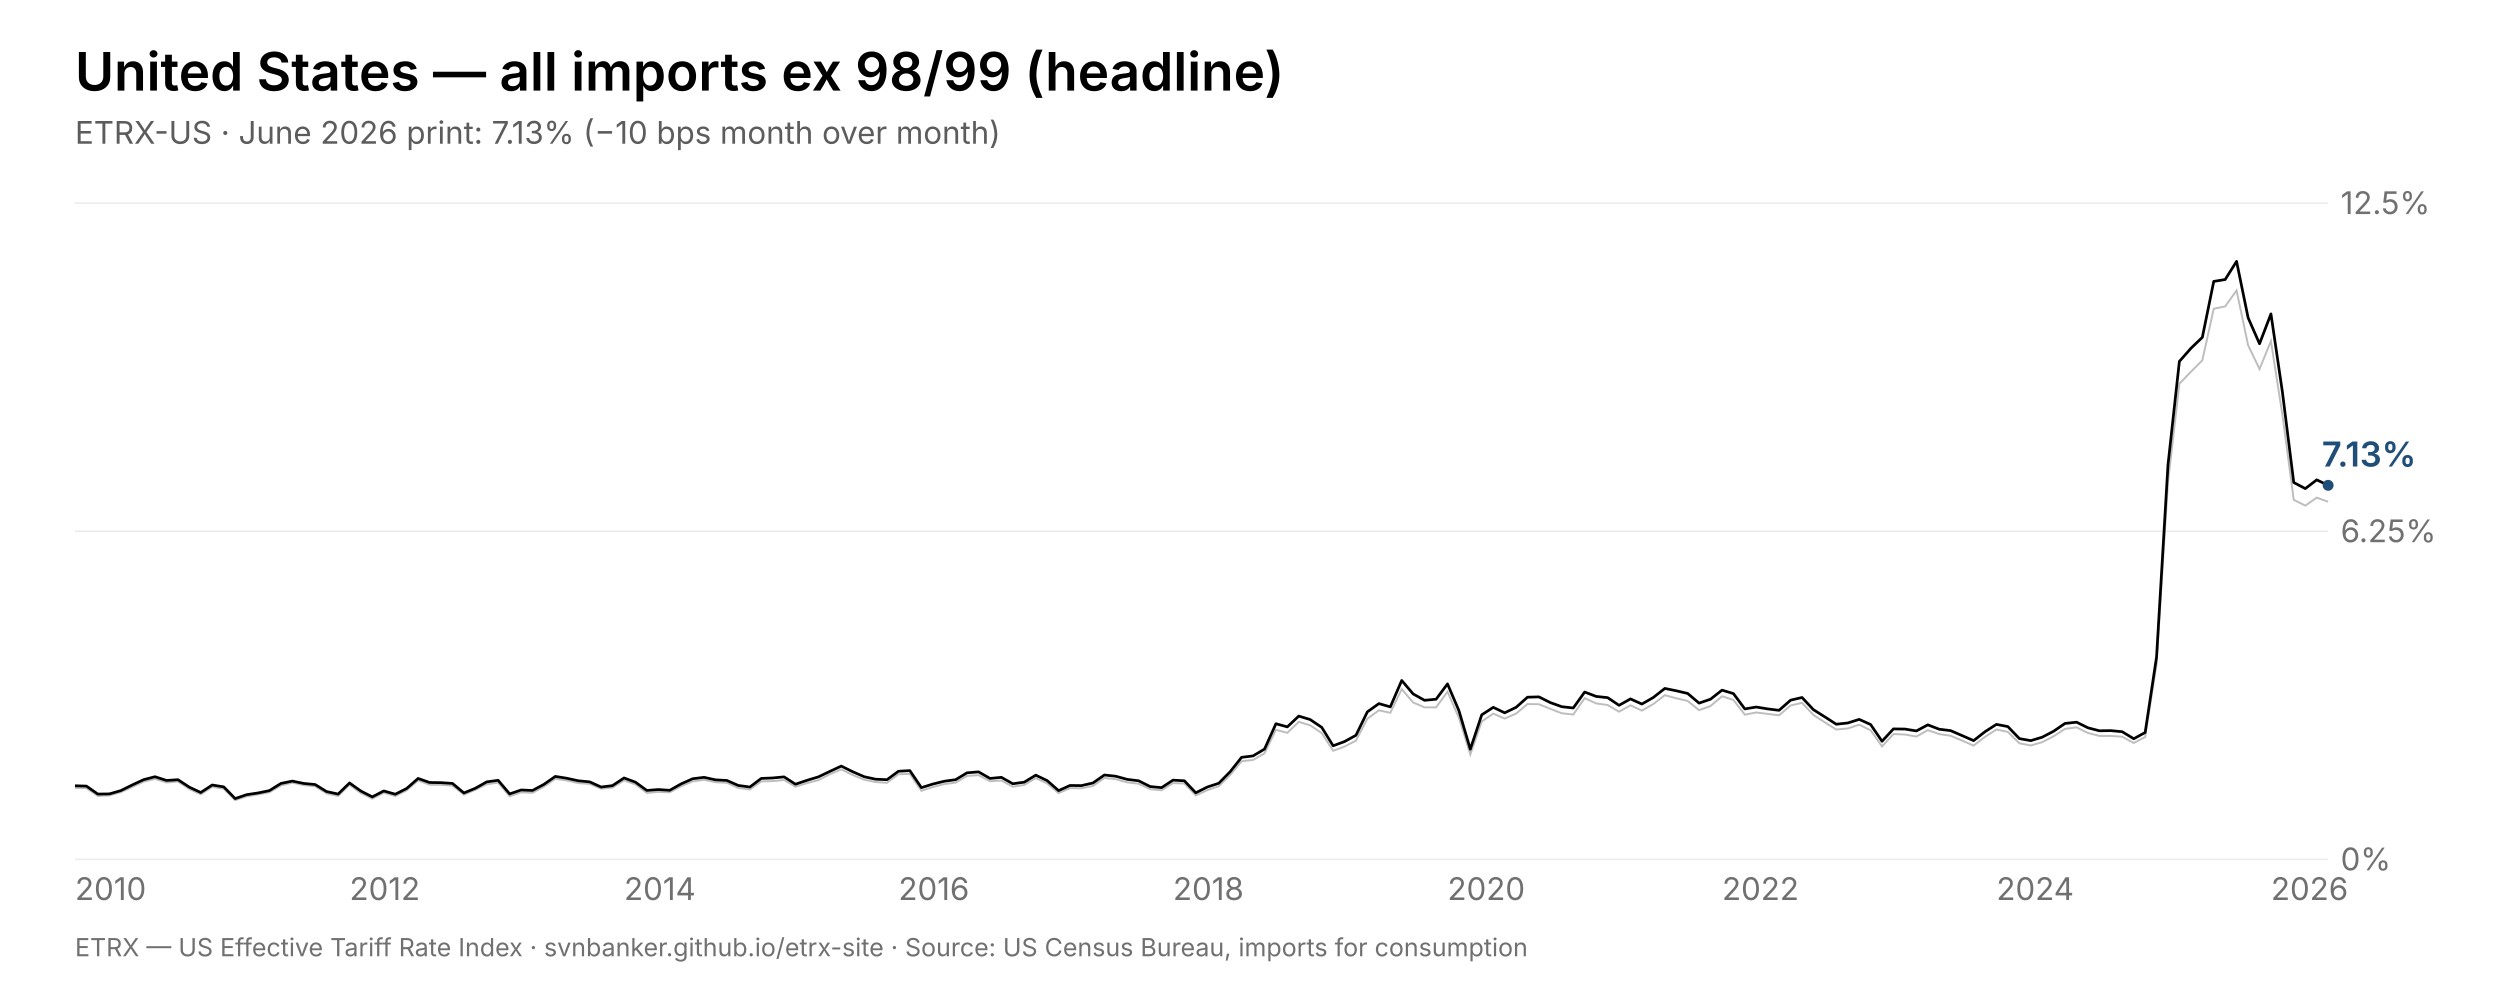
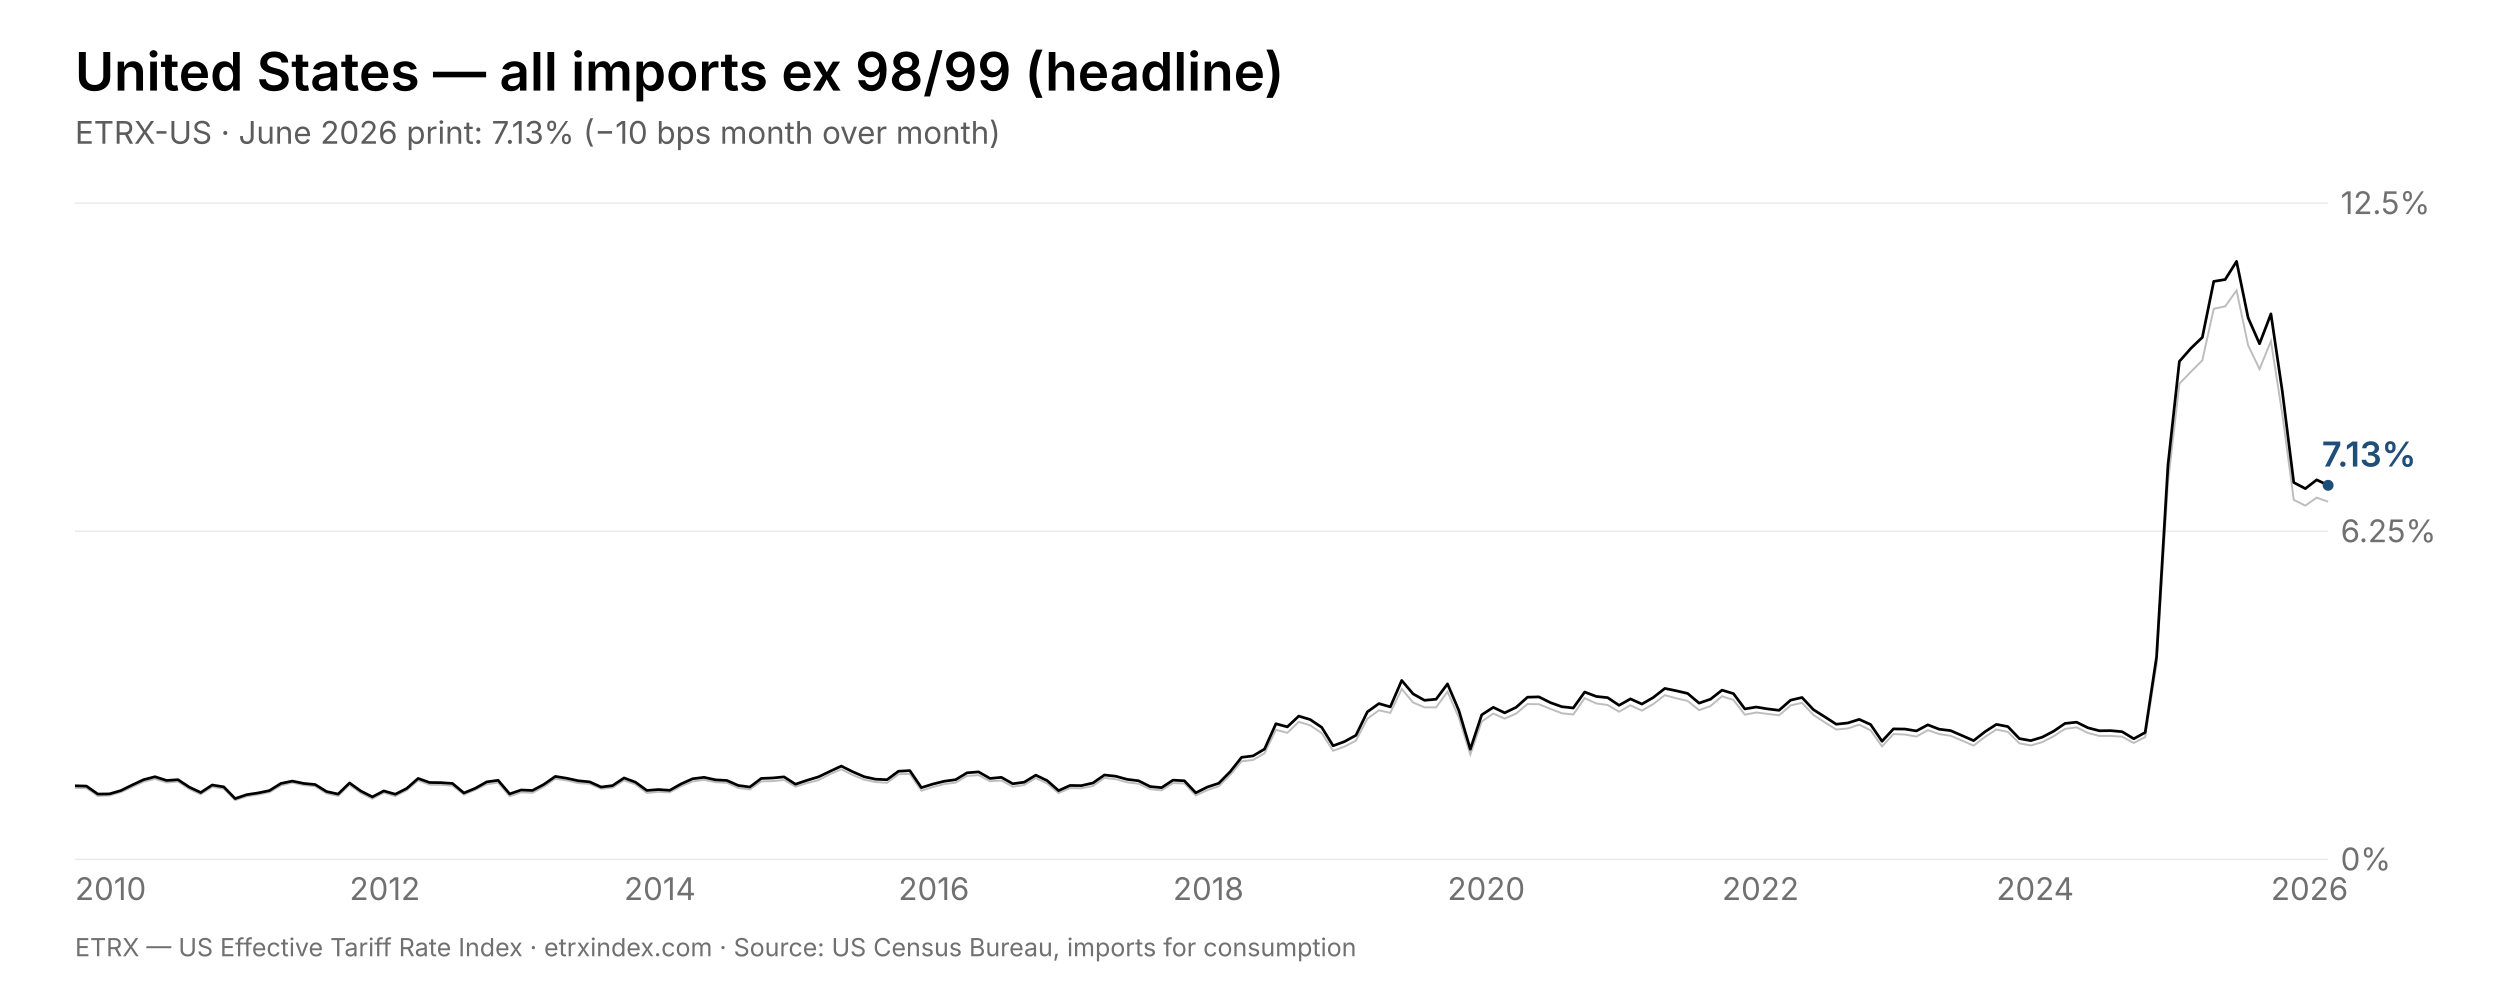
<svg xmlns="http://www.w3.org/2000/svg" viewBox="0 0 1600 640" width="1600" height="640" font-family="Inter, Helvetica, Arial, sans-serif">
  <rect width="1600" height="640" fill="#fff" />
  <text x="48" y="58" font-size="34" font-weight="600" fill="#000000">United States — all imports ex 98/99 (headline)</text>
  <text x="48" y="92" font-size="20" fill="rgba(0,0,0,0.64)">ETRX-US · June 2026 print: 7.13% (−10 bps month over month)</text>
  <line x1="48" y1="550.0" x2="1490" y2="550.0" stroke="rgba(0,0,0,0.08)" stroke-width="1" />
  <text x="1498" y="557.0" font-size="20" fill="rgba(0,0,0,0.56)">0%</text>
  <line x1="48" y1="340.0" x2="1490" y2="340.0" stroke="rgba(0,0,0,0.08)" stroke-width="1" />
  <text x="1498" y="347.0" font-size="20" fill="rgba(0,0,0,0.56)">6.25%</text>
  <line x1="48" y1="130.0" x2="1490" y2="130.0" stroke="rgba(0,0,0,0.08)" stroke-width="1" />
  <text x="1498" y="137.0" font-size="20" fill="rgba(0,0,0,0.56)">12.5%</text>
  <text x="48.0" y="576" font-size="20" fill="rgba(0,0,0,0.56)">2010</text>
  <text x="223.7" y="576" font-size="20" fill="rgba(0,0,0,0.56)">2012</text>
  <text x="399.4" y="576" font-size="20" fill="rgba(0,0,0,0.56)">2014</text>
  <text x="575.0" y="576" font-size="20" fill="rgba(0,0,0,0.56)">2016</text>
  <text x="750.7" y="576" font-size="20" fill="rgba(0,0,0,0.56)">2018</text>
  <text x="926.4" y="576" font-size="20" fill="rgba(0,0,0,0.56)">2020</text>
  <text x="1102.1" y="576" font-size="20" fill="rgba(0,0,0,0.56)">2022</text>
  <text x="1277.7" y="576" font-size="20" fill="rgba(0,0,0,0.56)">2024</text>
  <text x="1453.4" y="576" font-size="20" fill="rgba(0,0,0,0.56)">2026</text>
  <polyline points="48.0,504.3 55.3,504.4 62.6,509.4 70.0,509.1 77.3,507.0 84.6,503.7 91.9,500.3 99.2,498.5 106.6,500.8 113.9,500.2 121.2,505.0 128.5,508.4 135.8,503.6 143.2,504.8 150.5,512.1 157.8,509.7 165.1,508.5 172.4,507.1 179.8,502.7 187.1,500.9 194.4,502.5 201.7,503.2 209.0,507.8 216.4,509.4 223.7,502.3 231.0,507.6 238.3,511.2 245.6,507.3 253.0,509.5 260.3,505.8 267.6,499.5 274.9,502.2 282.2,502.3 289.6,502.8 296.9,508.6 304.2,505.5 311.5,501.9 318.8,500.9 326.2,509.6 333.5,507.1 340.8,507.4 348.1,503.5 355.4,498.4 362.8,499.5 370.1,501.2 377.4,501.7 384.7,504.8 392.0,504.1 399.4,499.5 406.7,502.0 414.0,507.5 421.3,506.8 428.6,507.1 435.9,503.2 443.3,500.1 450.6,499.1 457.9,500.6 465.2,501.0 472.5,504.3 479.9,505.3 487.2,500.1 494.5,499.9 501.8,499.2 509.1,503.5 516.5,501.2 523.8,499.3 531.1,495.5 538.4,492.4 545.7,496.0 553.1,499.0 560.4,500.5 567.7,501.0 575.0,495.5 582.3,495.3 589.7,506.1 597.0,503.7 604.3,501.8 611.6,500.9 618.9,496.6 626.3,496.1 633.6,500.0 640.9,499.5 648.2,503.5 655.5,502.4 662.9,498.0 670.2,501.4 677.5,507.6 684.8,504.4 692.1,504.5 699.5,503.0 706.8,497.9 714.1,498.7 721.4,500.7 728.7,501.6 736.1,505.1 743.4,505.8 750.7,501.2 758.0,501.4 765.3,509.1 772.7,505.7 780.0,503.2 787.3,496.0 794.6,487.2 801.9,486.4 809.3,482.1 816.6,467.1 823.9,469.0 831.2,462.0 838.5,464.2 845.9,469.2 853.2,480.5 860.5,477.8 867.8,474.0 875.1,460.0 882.5,454.6 889.8,456.2 897.1,441.0 904.4,449.6 911.7,452.7 919.1,452.7 926.4,442.7 933.7,459.4 941.0,482.9 948.3,461.8 955.7,456.7 963.0,459.9 970.3,456.7 977.6,450.6 984.9,450.7 992.3,453.7 999.6,456.5 1006.9,457.3 1014.2,446.8 1021.5,450.2 1028.9,451.2 1036.2,455.5 1043.5,451.4 1050.8,454.8 1058.1,450.6 1065.5,444.9 1072.8,446.9 1080.1,448.6 1087.4,454.5 1094.7,451.9 1102.1,445.6 1109.4,448.0 1116.7,457.4 1124.0,456.0 1131.3,456.9 1138.6,457.8 1146.0,451.5 1153.3,449.8 1160.6,457.6 1167.9,462.3 1175.2,466.9 1182.6,466.2 1189.9,463.8 1197.2,467.4 1204.5,477.7 1211.8,469.8 1219.2,470.1 1226.5,471.4 1233.8,467.3 1241.1,469.8 1248.4,470.9 1255.8,474.0 1263.1,477.2 1270.4,471.6 1277.7,466.9 1285.0,468.4 1292.4,475.7 1299.7,477.1 1307.0,475.0 1314.3,471.2 1321.6,466.5 1329.0,465.5 1336.3,469.1 1343.6,471.0 1350.9,471.0 1358.2,471.5 1365.6,475.5 1372.9,471.7 1380.2,425.1 1387.5,308.7 1394.8,245.6 1402.2,237.9 1409.5,230.6 1416.8,197.6 1424.1,196.1 1431.4,185.9 1438.8,221.0 1446.1,236.2 1453.4,218.3 1460.7,265.2 1468.0,319.9 1475.4,323.6 1482.7,318.5 1490.0,321.1" fill="none" stroke="rgba(0,0,0,0.26)" stroke-width="1.25" />
  <polyline points="48.0,502.9 55.3,503.1 62.6,508.2 70.0,508.1 77.3,506.0 84.6,502.4 91.9,499.0 99.2,497.1 106.6,499.5 113.9,499.0 121.2,503.8 128.5,507.2 135.8,502.4 143.2,503.6 150.5,511.1 157.8,508.6 165.1,507.5 172.4,506.0 179.8,501.4 187.1,499.9 194.4,501.4 201.7,502.1 209.0,506.6 216.4,508.2 223.7,501.1 231.0,506.3 238.3,510.0 245.6,506.2 253.0,508.3 260.3,504.6 267.6,498.2 274.9,500.8 282.2,500.9 289.6,501.4 296.9,507.5 304.2,504.5 311.5,500.4 318.8,499.4 326.2,508.1 333.5,505.6 340.8,505.9 348.1,502.0 355.4,496.9 362.8,498.1 370.1,499.7 377.4,500.4 384.7,503.7 392.0,502.8 399.4,497.9 406.7,500.6 414.0,505.9 421.3,505.3 428.6,505.8 435.9,501.7 443.3,498.4 450.6,497.5 457.9,499.1 465.2,499.5 472.5,502.7 479.9,503.7 487.2,498.2 494.5,497.9 501.8,497.2 509.1,501.9 516.5,499.4 523.8,497.2 531.1,493.7 538.4,490.3 545.7,493.9 553.1,497.1 560.4,498.7 567.7,499.0 575.0,493.6 582.3,493.2 589.7,504.1 597.0,501.8 604.3,500.0 611.6,499.0 618.9,494.6 626.3,494.0 633.6,498.2 640.9,497.5 648.2,501.6 655.5,500.6 662.9,496.1 670.2,499.6 677.5,506.0 684.8,502.7 692.1,502.8 699.5,501.1 706.8,496.0 714.1,496.8 721.4,498.8 728.7,499.7 736.1,503.4 743.4,504.1 750.7,499.3 758.0,499.7 765.3,507.4 772.7,503.7 780.0,501.3 787.3,493.9 794.6,484.7 801.9,483.8 809.3,479.4 816.6,463.2 823.9,465.2 831.2,458.3 838.5,460.5 845.9,465.5 853.2,477.3 860.5,474.6 867.8,470.6 875.1,455.6 882.5,450.3 889.8,452.4 897.1,435.5 904.4,444.1 911.7,448.2 919.1,447.5 926.4,437.7 933.7,454.8 941.0,479.5 948.3,457.5 955.7,452.7 963.0,456.2 970.3,452.7 977.6,446.2 984.9,446.0 992.3,449.7 999.6,452.3 1006.9,453.1 1014.2,442.9 1021.5,445.7 1028.9,446.5 1036.2,451.4 1043.5,447.3 1050.8,450.6 1058.1,446.4 1065.5,440.6 1072.8,442.1 1080.1,443.8 1087.4,450.0 1094.7,447.5 1102.1,441.7 1109.4,443.9 1116.7,453.7 1124.0,452.5 1131.3,453.7 1138.6,454.6 1146.0,448.1 1153.3,446.4 1160.6,454.2 1167.9,458.8 1175.2,463.5 1182.6,462.7 1189.9,460.4 1197.2,463.7 1204.5,474.4 1211.8,466.5 1219.2,466.6 1226.5,467.8 1233.8,463.9 1241.1,466.7 1248.4,467.6 1255.8,470.8 1263.1,474.0 1270.4,468.3 1277.7,463.6 1285.0,465.0 1292.4,472.7 1299.7,474.0 1307.0,471.8 1314.3,468.0 1321.6,463.0 1329.0,462.2 1336.3,465.8 1343.6,467.7 1350.9,467.6 1358.2,468.3 1365.6,472.8 1372.9,468.8 1380.2,420.4 1387.5,297.7 1394.8,231.3 1402.2,222.9 1409.5,215.9 1416.8,180.1 1424.1,178.9 1431.4,167.3 1438.8,203.4 1446.1,220.0 1453.4,200.9 1460.7,250.6 1468.0,308.8 1475.4,312.7 1482.7,307.1 1490.0,310.6" fill="none" stroke="#000000" stroke-width="1.75" stroke-linejoin="round" />
  <circle cx="1490.0" cy="310.6" r="3.5" fill="#1f4e79" />
  <text x="1486.0" y="298.6" font-size="22" font-weight="600" fill="#1f4e79">7.13%</text>
-   <text x="48" y="612" font-size="16" fill="rgba(0,0,0,0.56)">ETRX — US Effective Tariff Rate Index · svnbanker.github.io/etrx-site · Source: US Census Bureau, imports for consumption</text>
+   <text x="48" y="612" font-size="16" fill="rgba(0,0,0,0.56)">ETRX — US Effective Tariff Rate Index · etrxindex.com · Source: US Census Bureau, imports for consumption</text>
</svg>
